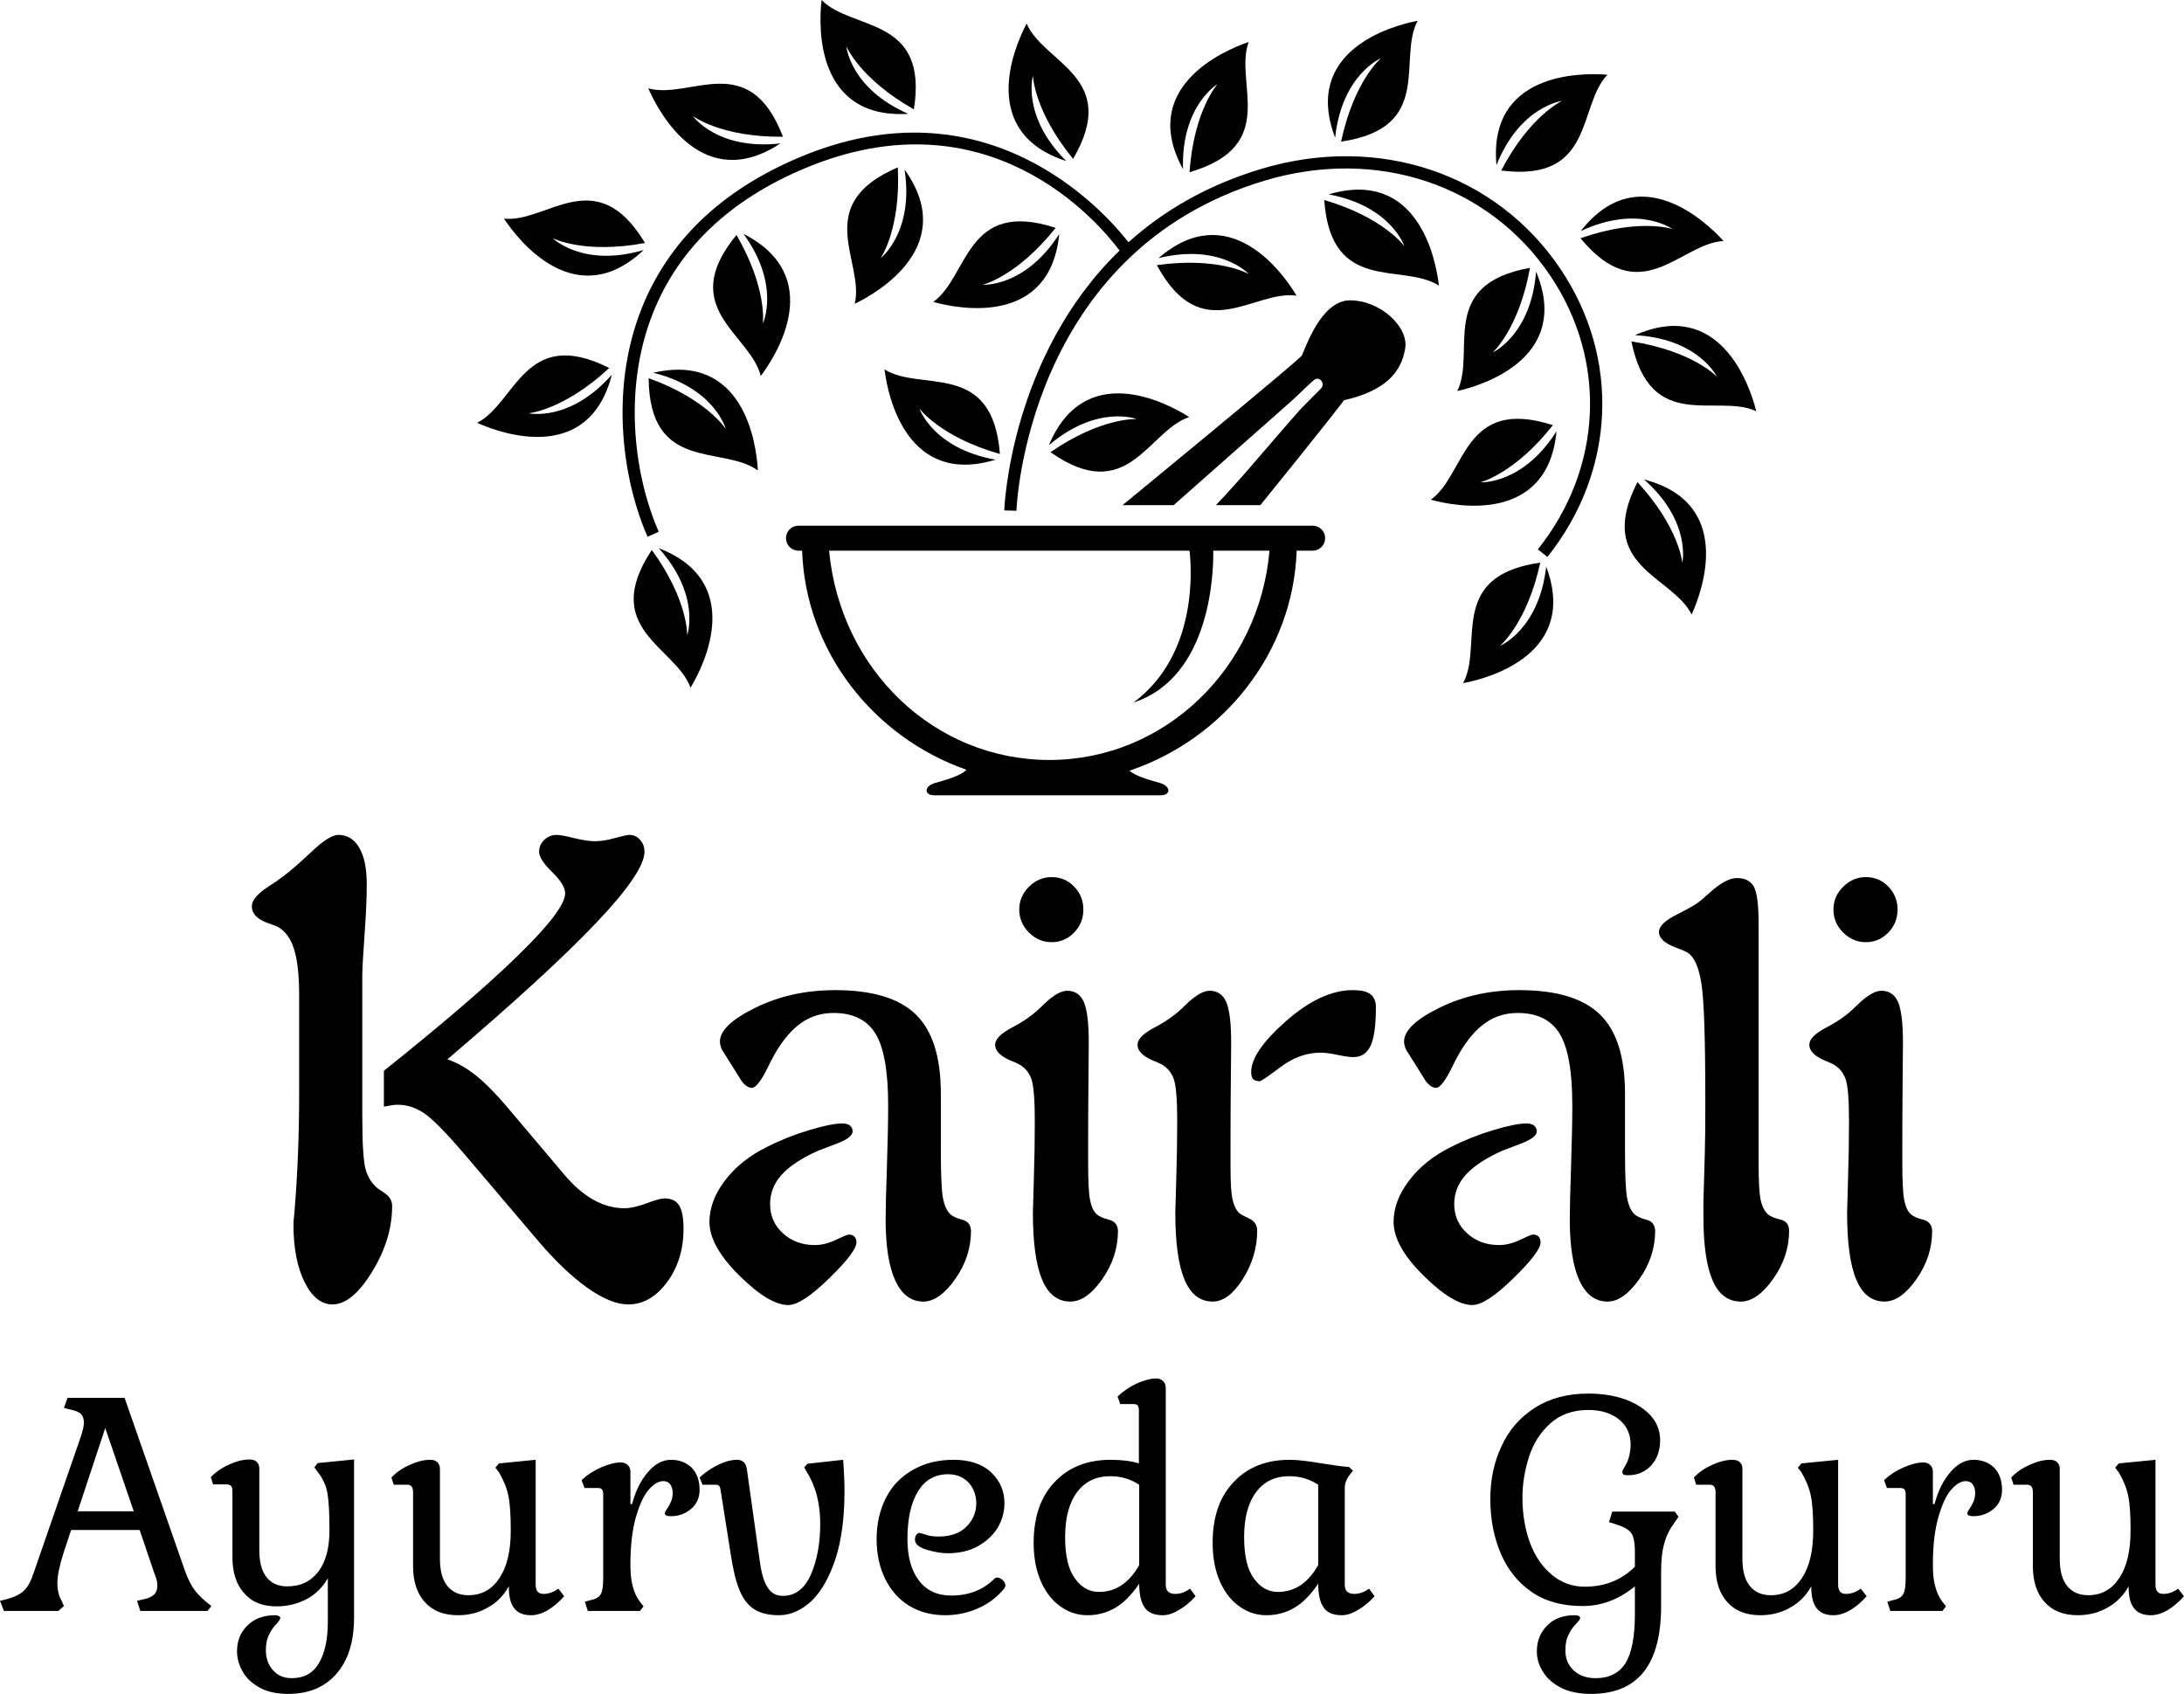
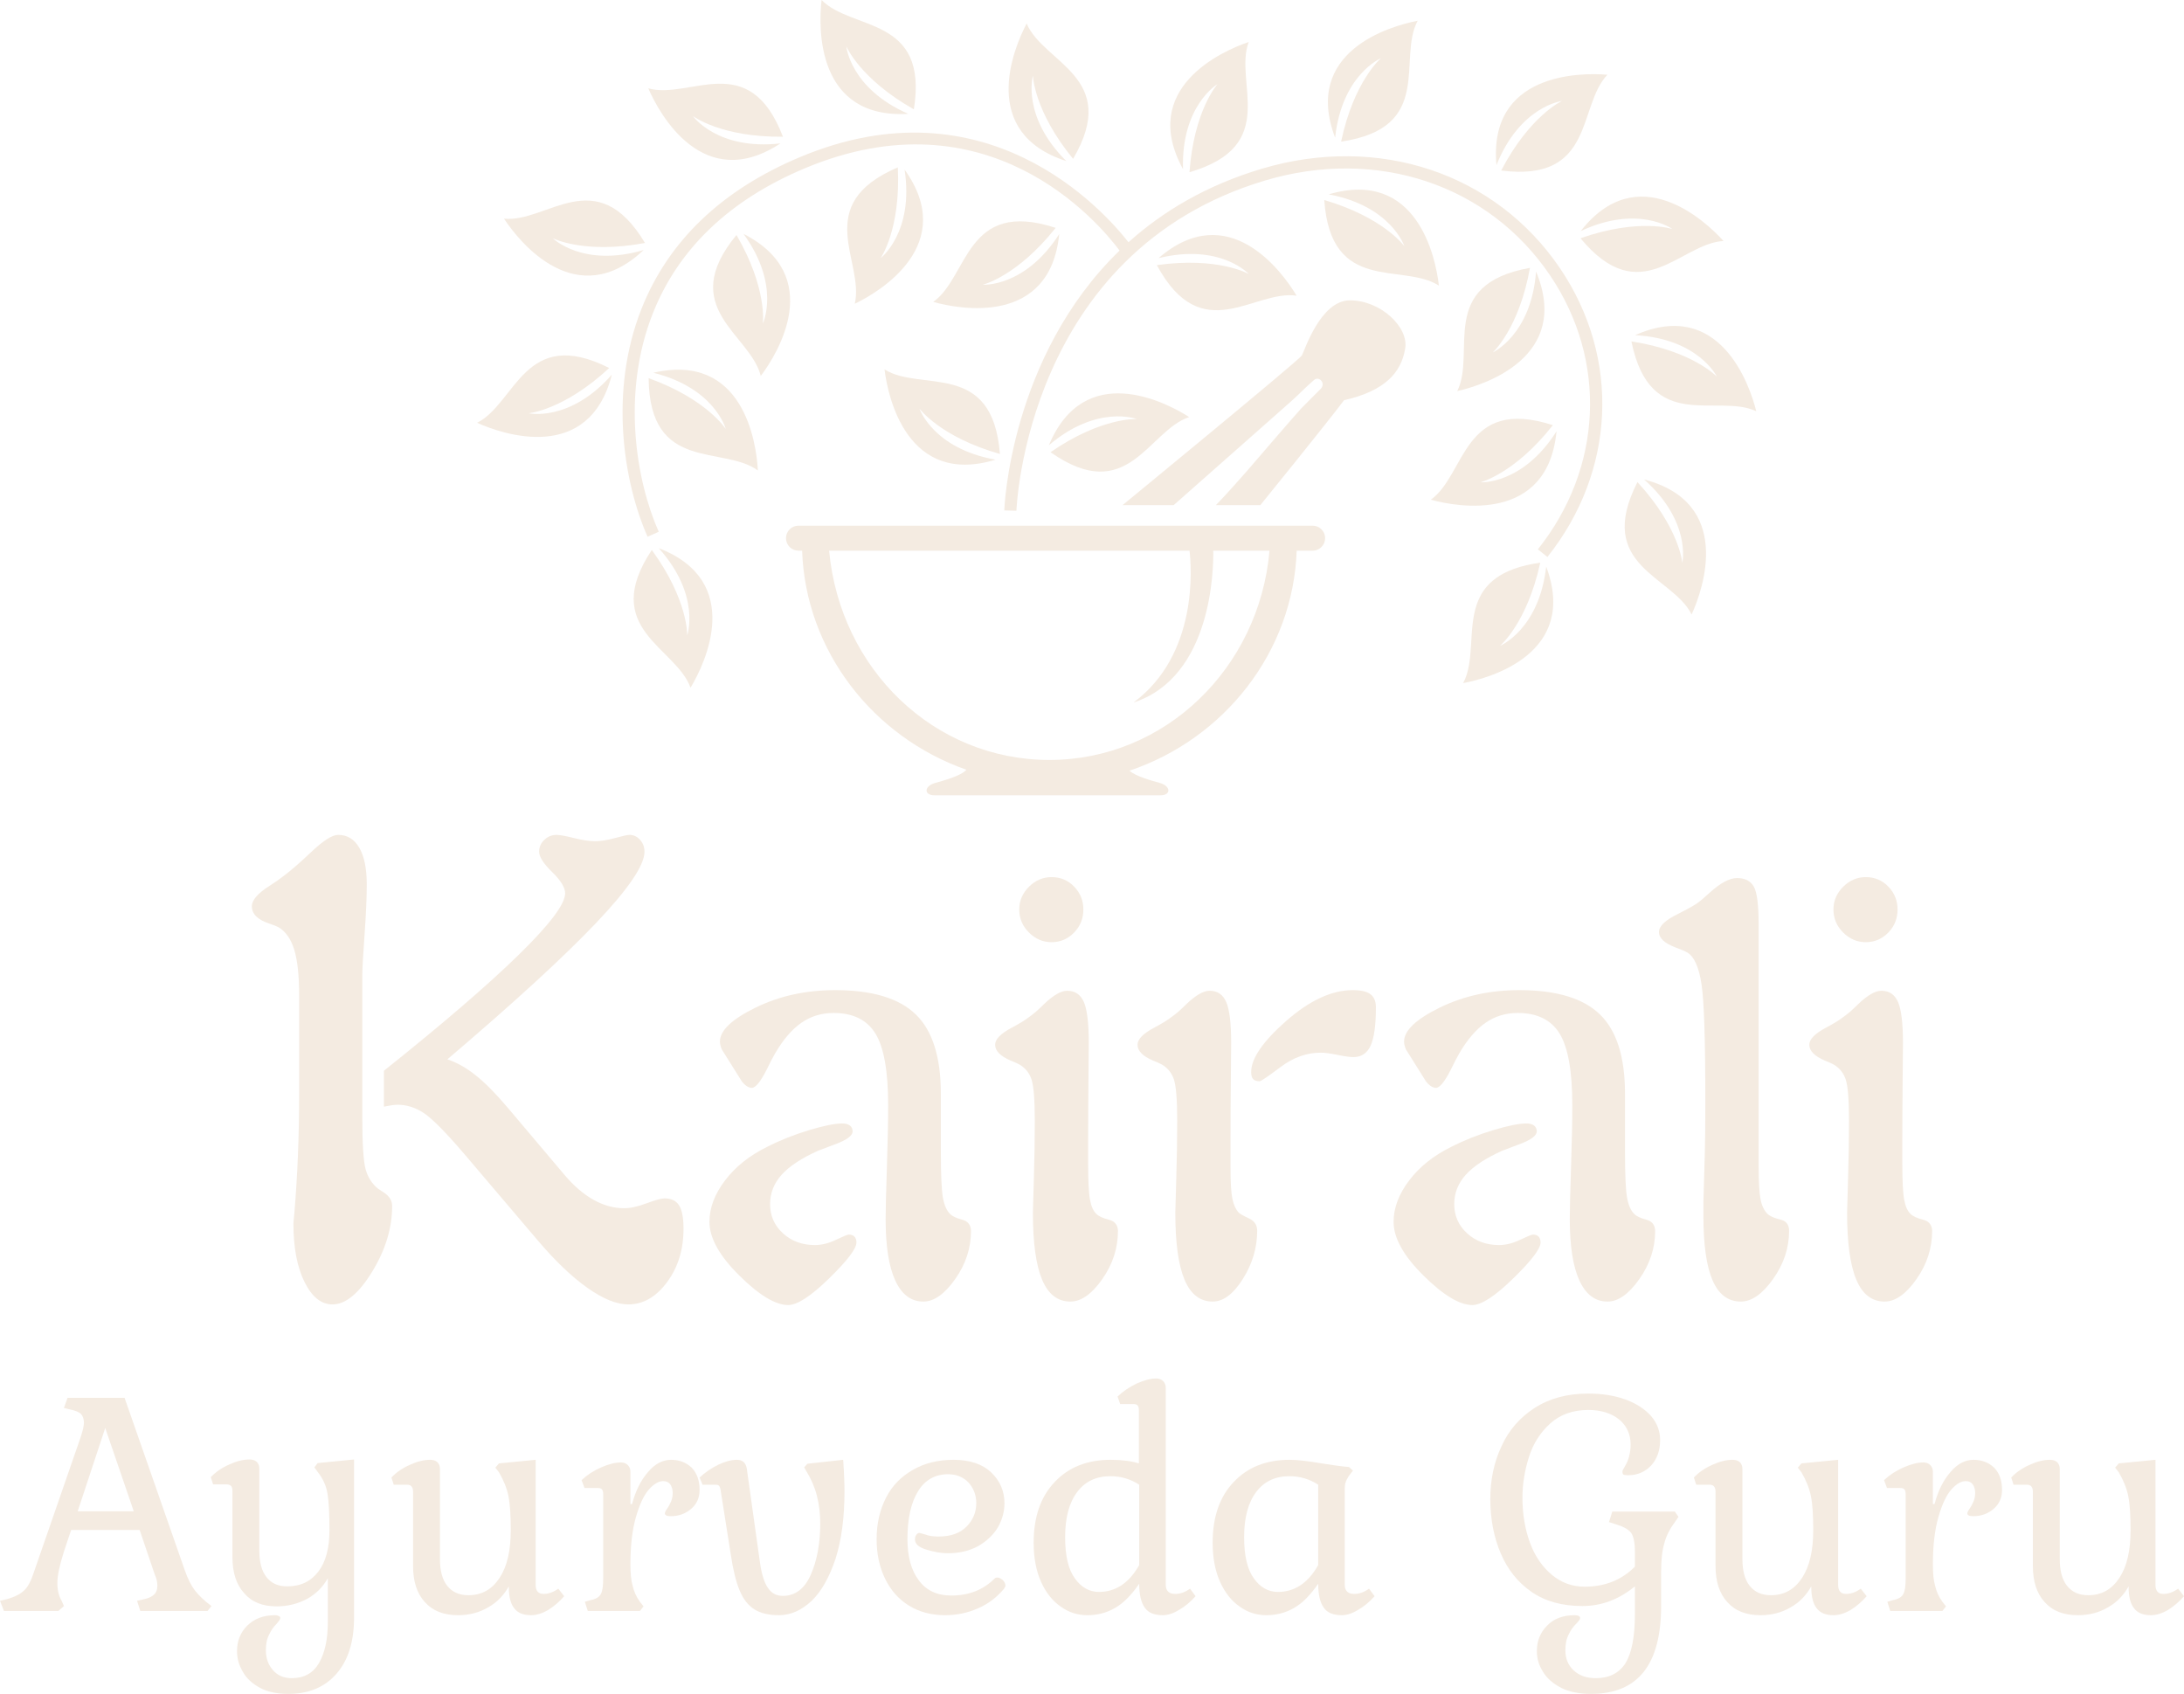
- <svg xmlns="http://www.w3.org/2000/svg" xml:space="preserve" width="63.393mm" height="49.165mm" version="1.1" style="shape-rendering:geometricPrecision; text-rendering:geometricPrecision; image-rendering:optimizeQuality; fill-rule:evenodd; clip-rule:evenodd" viewBox="0 0 6339.28 4916.49">
+ <svg xmlns="http://www.w3.org/2000/svg" xml:space="preserve" width="63.393mm" height="49.165mm" version="1.1" style="shape-rendering:geometricPrecision; text-rendering:geometricPrecision; image-rendering:optimizeQuality; fill-rule:evenodd; clip-rule:evenodd; fill:#F4EBE1;" viewBox="0 0 6339.28 4916.49" fill="#F4EBE1">
  <defs>
    <style type="text/css">
   
-     .fil0 {fill:black;fill-rule:nonzero}
+     .fil0 {fill:#F4EBE1 !important;fill-rule:nonzero}
+     path {fill:#F4EBE1 !important;}
   
  </style>
  </defs>
  <g id="Layer_x0020_1">
    <g id="_52838570336">
      <g>
        <path class="fil0" d="M1994.66 1844.11c0,0 3.39,-102.28 -102.74,-247.87 -152.16,229.21 69.9,281.54 112.42,399.8 42.51,-70.16 157.09,-308.51 -92.23,-405.02 123.11,137.44 82.55,253.09 82.55,253.09z" />
        <path class="fil0" d="M1604.27 691.33c0,0 90.86,47.04 267.91,13.91 -141.48,-235.98 -284.18,-58.09 -409.25,-70.56 45.02,68.6 210.94,274.58 405.33,91 -176.98,52.02 -263.99,-34.35 -263.99,-34.35z" />
        <path class="fil0" d="M2106.61 1245.17c0,0 -54.57,-86.6 -223.89,-147.6 2.39,275.07 215.58,193.87 317.02,267.93 -4.04,-81.9 -42.83,-343.59 -303.42,-283.6 179,44.66 210.29,163.27 210.29,163.27z" />
        <path class="fil0" d="M2556.11 749.28c0,0 58.8,-83.81 49.9,-263.54 -252.94,108.29 -95.86,273.69 -125.02,395.94 73.99,-35.34 300.45,-172.07 144.66,-389.4 27.74,182.47 -69.54,257 -69.54,257z" />
        <path class="fil0" d="M2456.52 134.35c0,0 39.3,94.49 196.03,183.05 43.65,-271.67 -180.13,-227.31 -267.78,-317.4 -9.68,81.49 -15.25,345.92 251.62,330.46 -168.9,-73.99 -179.87,-196.11 -179.87,-196.11z" />
        <path class="fil0" d="M2668.76 1185.91c0,0 60.46,82.62 233.63,131.73 -21.5,-274.28 -228.58,-178.53 -334.94,-245.42 9.73,81.48 66.57,339.85 322.3,261.98 -181.61,-32.24 -220.99,-148.29 -220.99,-148.29z" />
        <path class="fil0" d="M3533.88 244.24c0,0 -68.48,76.09 -81.24,255.58 264.1,-76.98 128.03,-260.09 171.8,-377.92 -77.73,26.18 -318.97,134.52 -190.64,369.06 -5.57,-184.47 100.08,-246.72 100.08,-246.72z" />
        <path class="fil0" d="M4076.19 714.4c0,0 -59.63,-83.16 -232.39,-133.87 19.01,274.47 226.86,180.55 332.75,248.44 -9.09,-81.54 -63.48,-340.45 -320.04,-264.84 181.38,33.79 219.68,150.27 219.68,150.27z" />
        <path class="fil0" d="M4533.85 292.99c0,0 -93.18,42.39 -176.5,201.93 272.7,34.8 221.22,-187.46 308.34,-277.97 -81.78,-7 -346.23,-3.97 -322.06,262.29 68.47,-171.35 190.22,-186.25 190.22,-186.25z" />
        <path class="fil0" d="M4854.37 664.8c0,0 -96.91,-32.73 -266.87,26.67 175.36,211.96 289.63,14.54 415.17,8.01 -54.87,-61 -249.96,-239.6 -414.42,-28.81 167.14,-78.1 266.12,-5.87 266.12,-5.87z" />
        <path class="fil0" d="M4296.75 1399.93c0,0 99.36,-24.46 210.65,-165.93 -261.73,-84.47 -251.98,143.49 -354.3,216.36 78.99,21.99 339.52,67.65 364.87,-198.5 -98.87,155.8 -221.22,148.07 -221.22,148.07z" />
        <path class="fil0" d="M4883.18 1633.67c0,0 -8.44,-102.04 -130.3,-234.43 -125.06,244.95 101.49,271.55 157.2,384.29 34.27,-74.48 120.92,-324.48 -137.84,-391.83 137.96,122.42 110.94,241.97 110.94,241.97z" />
        <path class="fil0" d="M1534.5 1199.48c0,0 101.91,-8.85 233.81,-131.37 -245.58,-123.9 -271.17,102.8 -383.54,159.05 74.71,33.91 324.97,119.39 391.2,-139.76 -121.87,138.68 -241.47,112.08 -241.47,112.08z" />
        <path class="fil0" d="M2011.11 336.71c0,0 81.41,62.07 261.49,60.17 -98.35,-257 -269.8,-106.49 -390.84,-140.46 32.49,75.37 160.18,306.94 383.47,159.82 -183.4,20.61 -254.12,-79.53 -254.12,-79.53z" />
        <path class="fil0" d="M2214.27 939.13c0,0 13.77,-101.46 -76.56,-257.13 -175.08,212.27 40.38,287.18 70.5,409.22 49.53,-65.39 188.07,-290.72 -50.02,-412.37 108.28,149.38 56.08,260.28 56.08,260.28z" />
        <path class="fil0" d="M2998.18 219.48c0,0 2.49,102.28 116.58,241.62 139.02,-237.4 -85.64,-277.08 -134.81,-392.78 -38.49,72.47 -139.39,317 115.03,399.19 -130.77,-130.25 -96.8,-248.03 -96.8,-248.03z" />
        <path class="fil0" d="M2852.71 826.42c0,0 99.48,-24.05 211.43,-165.06 -261.49,-85.58 -252.64,142.37 -355.33,214.95 78.94,22.27 339.28,69.08 365.71,-197 -99.47,155.36 -221.81,147.11 -221.81,147.11z" />
        <path class="fil0" d="M3299.65 1216.25c0,0 -102.27,-6.01 -250.5,96.22 225.15,158.09 283.28,-62.5 402.6,-101.93 -69.07,-44.36 -304.32,-165.11 -407.23,81.68 140.5,-119.51 255.13,-75.97 255.13,-75.97z" />
        <path class="fil0" d="M3624.82 795.33c0,0 -88.73,-51.02 -266.94,-25.78 130.7,242.04 281.25,70.61 405.56,88.68 -41.87,-70.56 -198.43,-283.73 -400.81,-108.93 179.17,-44.13 262.19,46.03 262.19,46.03z" />
        <path class="fil0" d="M4008.36 169c0,0 -78.33,65.93 -115.69,242.04 272.18,-39.92 162.68,-240.07 222.24,-350.78 -80.59,15.27 -334.47,89.38 -239.57,339.32 19.89,-183.4 133.02,-230.58 133.02,-230.58z" />
        <path class="fil0" d="M4983.37 1093.19c0,0 -70.14,-74.6 -248.07,-102.34 54.82,269.6 248.66,149.32 362.4,202.77 -19.6,-79.65 -107.44,-329.16 -351.82,-220.77 184.16,9.87 237.49,120.34 237.49,120.34z" />
        <path class="fil0" d="M4332.84 1022.95c0,0 76.26,-68.35 108.05,-245.54 -270.77,48.48 -155.01,245.07 -211.02,357.56 80.06,-17.7 331.45,-99.84 228.71,-346.75 -14.07,184.01 -125.74,234.73 -125.74,234.73z" />
        <path class="fil0" d="M4286.7 1753.54c-26.01,74.71 -5.71,166.48 -39.85,229.15 80.66,-14.8 334.89,-87.79 241.17,-338.19 -20.79,183.34 -134.1,229.96 -134.1,229.96 0,0 78.63,-65.57 116.83,-241.43 -117.65,16.69 -164.27,63.66 -184.05,120.51z" />
        <path class="fil0" d="M3839.61 1578.52c-0.65,0 -1.71,0.7 -1.6,2.07l1.6 -2.07z" />
        <path class="fil0" d="M3918.38 871.71c-85.82,0 -131.85,146.53 -139.57,159.95 -7.6,13.48 -520.47,434.41 -520.47,434.41l148.41 0c343.86,-303.98 346.59,-305.82 359.41,-318.41 9.92,-9.63 32.78,-31.79 48.17,-44.9 13.48,-11.89 34.51,8.31 19.9,25.05 -9.33,8.67 -49.65,50.49 -56.9,57.21 -16.45,17.63 -131.08,150.68 -160,184.41 -16.73,18.42 -53.03,60.71 -88.06,96.64l129.05 0c0,0 192.3,-236.99 242.84,-304.4 120.5,-27.5 165.51,-81.25 177.15,-148.08 12.83,-62.29 -70.08,-141.88 -159.93,-141.88z" />
        <path class="fil0" d="M4528.9 779.86c-187.13,-277.36 -527.36,-391.18 -866.64,-290.03 -161.19,48.12 -287.56,124.14 -386.73,213.29 -73.89,-94.44 -413.94,-474.08 -953.96,-246.91 -227.04,95.4 -381.63,243.47 -459.48,439.88 -96.2,242.87 -50.67,508.24 17.58,661.72l32.35 -14.38c-65.43,-147.23 -109.08,-401.61 -16.98,-634.21 74.24,-187.33 222.35,-328.76 440.25,-420.4 530.34,-223.03 850.26,152.71 914.4,238.42 -317.86,307.48 -334.59,748.42 -334.72,754.25l35.35 0.94c0.23,-7.47 28.38,-751.8 722.09,-958.62 324.08,-96.57 648.75,11.7 827.04,275.83 166.58,246.83 152.51,558.84 -35.7,794.87l27.74 22.11c197.99,-248.41 212.72,-576.85 37.41,-836.76z" />
        <path class="fil0" d="M1298.55 3074.65c27.67,9.26 55.11,24.77 82.42,46.55 27.39,21.8 57.91,52.68 91.69,92.6l165.87 196.24c27.02,31.96 55.12,56.07 84.28,72.35 29.15,16.33 58.8,24.41 88.9,24.41 17.83,0 39.49,-4.7 64.98,-14.26 25.47,-9.49 42.81,-14.31 52.08,-14.31 19.6,0 33.72,6.77 42.34,20.25 8.61,13.54 12.88,36.29 12.88,68.24 0,60.17 -15.97,111.78 -47.86,154.79 -31.95,43 -69.42,64.5 -112.42,64.5 -33.79,0 -73.23,-15.97 -118.43,-47.88 -45.13,-31.95 -92.57,-77.09 -142.35,-135.48l-214.62 -252.48c-54.7,-63.91 -94.14,-103.82 -118.42,-119.8 -24.24,-15.98 -49.59,-23.93 -76.02,-23.93 -4.28,0 -9.61,0.48 -16.09,1.37 -6.47,0.94 -14.26,2.3 -23.52,4.16l0 -104.12c170.14,-135.78 300.39,-247.74 390.66,-335.88 90.26,-88.14 135.46,-147.89 135.46,-179.19 0,-16.58 -12.59,-37.19 -37.77,-61.77 -25.24,-24.53 -37.78,-44.25 -37.78,-58.98 0,-13.49 5.05,-25.02 15.2,-34.51 10.1,-9.57 21.92,-14.31 35.46,-14.31 9.21,0 26.07,3.08 50.67,9.21 24.53,6.11 44.83,9.19 60.8,9.19 16.57,0 35.93,-3.08 58.03,-9.19 22.16,-6.13 36.23,-9.21 42.41,-9.21 11.63,0 21.78,4.74 30.4,14.31 8.6,9.49 12.88,21.02 12.88,34.51 0,39.31 -46.8,108.32 -140.5,206.87 -93.67,98.59 -237.55,230.5 -431.63,395.75zm-246.95 -242.34l0 410.06c0,78.04 3.27,128.53 9.68,151.58 6.48,23.05 18.3,41.63 35.52,55.76 4.28,3.1 9.8,6.72 16.57,11.06 16.56,10.44 24.88,23.64 24.88,39.62 0,63.91 -19.36,127.45 -58.01,190.7 -38.72,63.25 -77.15,94.92 -115.22,94.92 -32.54,0 -59.57,-21.68 -81.07,-64.92 -21.5,-43.35 -32.24,-99.67 -32.24,-169.1 0,-3.08 0.89,-13.54 2.73,-31.35 9.26,-110.6 13.84,-225.4 13.84,-344.62l0 -286.57c0,-57.73 -4.75,-102.09 -14.26,-133.11 -9.57,-31.06 -24.77,-52.68 -45.61,-65.03 -5.52,-3.03 -14.73,-6.71 -27.67,-10.98 -33.13,-11.11 -49.72,-27.68 -49.72,-49.79 0,-17.81 16.87,-37.47 50.66,-58.97 17.17,-11.05 30.42,-20.26 39.63,-27.68 20.23,-14.73 47.74,-38.49 82.49,-71.39 34.67,-32.85 60.62,-49.29 77.79,-49.29 26.43,0 46.85,12.47 61.29,37.36 14.43,24.81 21.67,60.29 21.67,106.37 0,38.72 -2.19,87.73 -6.47,146.99 -4.27,59.28 -6.48,98.71 -6.48,118.38z" />
        <path class="fil0" d="M2730.9 3174.17l0 165.89c0,69.38 2.02,114.87 6.01,136.37 3.97,21.5 10.86,37.19 20.72,46.99 6.72,6.77 18.42,12.29 34.98,16.57 16.64,4.32 25.19,15.08 25.83,32.25 0,50.36 -15.37,97.23 -46.08,140.52 -30.7,43.3 -61.41,64.99 -92.11,64.99 -35.63,0 -62.83,-20.32 -81.53,-60.83 -18.77,-40.56 -28.1,-100.14 -28.1,-178.77 0,-26.43 1.19,-76.33 3.69,-149.74 2.37,-73.41 3.67,-133.46 3.67,-180.15 0,-98.88 -12.29,-168.31 -36.87,-208.23 -24.53,-39.92 -65.1,-59.94 -121.63,-59.94 -34.98,0 -66.16,9.57 -93.48,28.58 -27.37,19.07 -52.68,48.52 -76.01,88.5 -6.78,11.7 -15.1,27.62 -24.9,47.94 -17.81,34.97 -32.23,52.49 -43.28,52.49 -6.18,-0.59 -12.19,-3.2 -17.99,-7.84 -5.83,-4.63 -11.23,-11.22 -16.1,-19.84l-52.5 -83.81c-1.91,-4.32 -3.27,-8.3 -4.16,-11.99 -0.94,-3.68 -1.42,-7.37 -1.42,-11.04 0,-31.95 34.57,-64.8 103.69,-98.66 69.07,-33.74 145.97,-50.61 230.78,-50.61 107.49,0 185.46,23.47 233.98,70.44 48.53,47.04 72.81,123.67 72.81,229.92zm-671.68 372.23c0,-40.51 15.09,-80.59 45.2,-120.21 30.05,-39.62 70.61,-72.04 121.63,-97.23 38.65,-19.66 79.53,-35.88 122.52,-48.82 43,-12.9 74.95,-19.37 95.79,-19.37 9.87,0 17.34,2.02 22.58,6 5.22,4.04 7.82,9.68 7.82,17.05 0,12.88 -18.11,25.83 -54.34,38.73 -19.64,7.3 -35.03,13.18 -46.07,17.51 -47.88,21.51 -83.03,44.66 -105.49,69.55 -22.44,24.9 -33.6,53.28 -33.6,85.24 0,33.79 12.41,62.06 37.29,84.75 24.88,22.75 55.77,34.1 92.59,34.1 19.66,0 40.08,-5.06 61.29,-15.21 21.2,-10.15 33.6,-15.2 37.29,-15.2 7.36,0 12.9,2.02 16.57,5.99 3.68,4.04 5.59,9.68 5.59,17.04 0,17.83 -26.43,52.58 -79.29,104.13 -52.8,51.61 -92.41,77.38 -118.84,77.38 -36.88,0 -84.15,-28.5 -141.88,-85.69 -57.72,-57.08 -86.65,-109 -86.65,-155.74z" />
        <path class="fil0" d="M3052.47 2545.76c25.77,0 47.64,9.21 65.38,27.61 17.83,18.48 26.74,40.57 26.74,66.42 0,26.36 -9.09,48.81 -27.21,67.22 -18.11,18.42 -39.78,27.62 -64.91,27.62 -25.23,0 -47.15,-9.32 -65.91,-28.09 -18.72,-18.7 -28.09,-40.98 -28.09,-66.75 0,-25.26 9.37,-47.18 28.09,-65.93 18.76,-18.73 40.68,-28.1 65.91,-28.1zm45.13 329.87c22.7,0 38.86,10.93 48.42,32.73 9.44,21.8 14.24,61.23 14.24,118.37 0,11.64 -0.35,49 -0.94,111.96 -0.59,63.02 -0.89,120.28 -0.89,171.84l0 67.29c0,50.96 1.83,86 5.52,105.01 3.68,19.06 9.8,32.61 18.41,40.56 6.77,6.76 18.76,12.35 35.98,16.63 17.1,4.28 26.03,15.03 26.67,32.19 0,50.43 -15.21,97.23 -45.61,140.53 -30.4,43.31 -61.23,64.97 -92.59,64.97 -36.87,0 -64.19,-21.14 -82.02,-63.54 -17.81,-42.41 -26.71,-107.21 -26.71,-194.45 0,-6.13 0.94,-38.68 2.79,-97.65 1.84,-58.98 2.73,-115.23 2.73,-168.62 0,-61.42 -3.22,-101.69 -9.63,-120.75 -6.46,-19.01 -18.28,-33.45 -35.5,-43.3 -5.52,-3.1 -13.79,-6.77 -24.88,-11.05 -30.05,-12.89 -45.14,-28.21 -45.14,-46.09 0,-15.98 16.26,-32.55 48.81,-49.77 22.15,-11.65 39.02,-22.11 50.72,-31.3 11.65,-7.96 25.77,-20.25 42.4,-36.84 26.97,-25.82 49.41,-38.72 67.22,-38.72z" />
        <path class="fil0" d="M3926.46 2873.79c23.92,0 41.14,3.98 51.55,11.99 10.45,7.96 15.67,20.56 15.67,37.71 0,51.69 -5.05,88.68 -15.15,111.07 -10.15,22.46 -26.9,33.62 -50.23,33.62 -9.87,0 -25.19,-2.07 -46.03,-6.41 -20.91,-4.28 -37.19,-6.47 -48.87,-6.47 -40.57,0 -79.24,13.84 -116.11,41.51 -36.88,27.62 -57.06,41.4 -60.82,41.4 -8.6,0 -14.9,-1.96 -18.89,-6 -3.97,-3.97 -5.92,-10.87 -5.92,-20.67 0,-39.31 33.9,-88.8 101.73,-148.36 67.87,-59.57 132.25,-89.39 193.07,-89.39zm-415.54 1.84c22.74,0 38.84,10.93 48.33,32.73 9.56,21.8 14.31,61.23 14.31,118.37 0,8.61 -0.28,43.29 -0.87,104.12 -0.66,60.81 -0.96,117.95 -0.96,171.41l0 87.48c0,43.07 1.83,73.12 5.52,90.34 3.69,17.23 9.8,30.41 18.42,39.62 3.68,3.69 13.48,9.28 29.51,16.57 15.97,7.42 23.93,19.37 23.93,35.94 0,49.18 -13.78,95.68 -41.46,139.64 -27.61,43.94 -56.76,65.86 -87.54,65.86 -36.81,0 -64.14,-21.14 -81.95,-63.55 -17.81,-42.41 -26.71,-107.2 -26.71,-194.46 0,-6.11 0.89,-38.66 2.77,-97.63 1.79,-59 2.75,-115.23 2.75,-168.64 0,-61.41 -3.27,-101.67 -9.68,-120.75 -6.48,-19 -18.3,-33.43 -35.45,-43.3 -5.59,-3.08 -13.84,-6.77 -24.9,-11.04 -30.17,-12.88 -45.14,-28.2 -45.14,-46.08 0,-15.98 16.28,-32.55 48.82,-49.72 22.11,-11.7 39.03,-22.16 50.66,-31.37 11.7,-7.94 25.77,-20.25 42.4,-36.82 27.02,-25.82 49.41,-38.72 67.24,-38.72z" />
        <path class="fil0" d="M4716.72 3174.17l0 165.89c0,69.38 2.02,114.87 6.01,136.37 3.97,21.5 10.86,37.19 20.72,46.99 6.7,6.77 18.47,12.29 34.98,16.57 16.62,4.32 25.17,15.08 25.83,32.25 0,50.36 -15.37,97.23 -46.08,140.52 -30.7,43.3 -61.41,64.99 -92.12,64.99 -35.64,0 -62.82,-20.32 -81.54,-60.83 -18.76,-40.56 -28.08,-100.14 -28.08,-178.77 0,-26.43 1.18,-76.33 3.62,-149.74 2.49,-73.41 3.73,-133.46 3.73,-180.15 0,-98.88 -12.28,-168.31 -36.86,-208.23 -24.53,-39.92 -65.1,-59.94 -121.63,-59.94 -34.98,0 -66.16,9.57 -93.48,28.58 -27.32,19.07 -52.74,48.52 -76.03,88.5 -6.76,11.7 -15.08,27.62 -24.88,47.94 -17.81,34.97 -32.24,52.49 -43.3,52.49 -6.16,-0.59 -12.17,-3.2 -17.98,-7.84 -5.82,-4.63 -11.22,-11.22 -16.09,-19.84l-52.57 -83.81c-1.77,-4.32 -3.2,-8.3 -4.09,-11.99 -0.95,-3.68 -1.43,-7.37 -1.43,-11.04 0,-31.95 34.57,-64.8 103.7,-98.66 69.07,-33.74 146.03,-50.61 230.78,-50.61 107.49,0 185.46,23.47 233.98,70.44 48.58,47.04 72.81,123.67 72.81,229.92zm-671.68 372.23c0,-40.51 15.09,-80.59 45.2,-120.21 30.05,-39.62 70.61,-72.04 121.63,-97.23 38.65,-19.66 79.51,-35.88 122.51,-48.82 43.01,-12.9 74.89,-19.37 95.8,-19.37 9.85,0 17.39,2.02 22.56,6 5.23,4.04 7.84,9.68 7.84,17.05 0,12.88 -18.11,25.83 -54.34,38.73 -19.66,7.3 -35.03,13.18 -46.07,17.51 -47.88,21.51 -83.03,44.66 -105.49,69.55 -22.44,24.9 -33.62,53.28 -33.62,85.24 0,33.79 12.43,62.06 37.31,84.75 24.88,22.75 55.77,34.1 92.59,34.1 19.64,0 40.08,-5.06 61.27,-15.21 21.22,-10.15 33.62,-15.2 37.31,-15.2 7.36,0 12.88,2.02 16.63,5.99 3.62,4.04 5.46,9.68 5.46,17.04 0,17.83 -26.37,52.58 -79.23,104.13 -52.79,51.61 -92.4,77.38 -118.83,77.38 -36.88,0 -84.16,-28.5 -141.88,-85.69 -57.78,-57.08 -86.65,-109 -86.65,-155.74z" />
        <path class="fil0" d="M5104.63 2699.61l0 681.9c0,47.88 1.84,81.08 5.52,99.5 3.69,18.47 10.46,32.59 20.26,42.39 7.37,6.79 19.66,12.12 36.88,16.17 17.22,3.97 25.77,14.84 25.77,32.66 0,49.77 -15.5,96.45 -46.49,140.06 -31.01,43.65 -62.19,65.44 -93.55,65.44 -36.87,0 -64.19,-20.42 -82,-61.28 -17.76,-40.86 -26.67,-102.75 -26.67,-185.67l0 -42.41c3.62,-135.13 5.52,-152.76 5.52,-287.23 0,-188.65 -3.68,-295.61 -11.04,-344.44 -7.42,-48.82 -20.91,-79.41 -40.57,-91.7 -7.36,-4.28 -18.7,-9.21 -34.09,-14.73 -32.61,-12.29 -48.82,-27.33 -48.82,-45.14 0,-17.16 18.42,-34.68 55.3,-52.5 22.09,-11.11 39.9,-20.91 53.38,-29.53 9.87,-6.7 23.05,-17.81 39.61,-33.13 30.78,-27.68 56.84,-41.47 78.34,-41.47 22.74,0 38.83,8.15 48.39,24.41 9.52,16.28 14.26,53.29 14.26,111.02l0 15.68z" />
        <path class="fil0" d="M5415.73 2545.76c25.78,0 47.64,9.21 65.39,27.61 17.82,18.48 26.73,40.57 26.73,66.42 0,26.36 -9.02,48.81 -27.14,67.22 -18.11,18.42 -39.73,27.62 -64.98,27.62 -25.17,0 -47.08,-9.32 -65.85,-28.09 -18.77,-18.7 -28.1,-40.98 -28.1,-66.75 0,-25.26 9.33,-47.18 28.1,-65.93 18.77,-18.73 40.68,-28.1 65.85,-28.1zm45.14 329.87c22.76,0 38.85,10.93 48.41,32.73 9.5,21.8 14.24,61.23 14.24,118.37 0,11.64 -0.28,49 -0.94,111.96 -0.59,63.02 -0.89,120.28 -0.89,171.84l0 67.29c0,50.96 1.83,86 5.52,105.01 3.69,19.06 9.8,32.61 18.42,40.56 6.76,6.76 18.75,12.35 35.97,16.63 17.17,4.28 26.08,15.03 26.67,32.19 0,50.43 -15.14,97.23 -45.61,140.53 -30.35,43.31 -61.22,64.97 -92.52,64.97 -36.88,0 -64.21,-21.14 -82.02,-63.54 -17.87,-42.41 -26.73,-107.21 -26.73,-194.45 0,-6.13 0.89,-38.68 2.74,-97.65 1.91,-58.98 2.8,-115.23 2.8,-168.62 0,-61.42 -3.22,-101.69 -9.7,-120.75 -6.46,-19.01 -18.28,-33.45 -35.45,-43.3 -5.57,-3.1 -13.84,-6.77 -24.88,-11.05 -30.1,-12.89 -45.19,-28.21 -45.19,-46.09 0,-15.98 16.33,-32.55 48.88,-49.77 22.15,-11.65 39.02,-22.11 50.65,-31.3 11.65,-7.96 25.77,-20.25 42.41,-36.84 27.01,-25.82 49.4,-38.72 67.22,-38.72z" />
        <path class="fil0" d="M3045.99 2205.75c-334.89,0 -607.18,-263.17 -639.44,-607.42l1046.19 0c5.46,46.27 26.01,300.83 -162.62,440.71 228.41,-74.42 232.4,-389.34 231.51,-440.71l163.26 0c-30.05,341.64 -304.13,607.42 -638.9,607.42zm764.03 -680l-50.02 0 -53.8 0 -1320.44 0 -53.85 0 -14.26 0c-20.02,0 -36.23,16.21 -36.23,36.28 0,20.02 16.21,36.3 36.23,36.3l10.57 0c10.03,290.73 205.84,540.73 476.72,635.75 -14.38,17.88 -68.96,32.31 -90.29,38.31 -33.13,9.21 -33.01,35.87 -2.72,35.87l656.94 0c30.29,0 30.35,-26.66 -2.61,-35.87 -20.25,-5.69 -70.36,-18.94 -87.84,-35.51 275.33,-92.72 475.17,-344.79 485.32,-638.55l46.28 0c20.06,0 36.28,-16.28 36.28,-36.3 0,-20.07 -16.22,-36.28 -36.28,-36.28z" />
      </g>
      <path class="fil0" d="M-0 4646.22l19.98 -4.76c23.79,-6.66 39.97,-15.23 50.43,-25.69 10.47,-9.52 19.98,-27.6 28.55,-54.25l135.12 -390.18c6.67,-19.98 9.52,-34.26 9.52,-41.87 0,-10.47 -2.85,-19.04 -8.56,-25.7 -6.67,-5.71 -16.18,-9.51 -29.51,-12.37l-19.98 -4.76 10.47 -29.5 165.57 0 174.13 498.67c9.52,27.6 19.98,47.58 30.45,60.91 10.47,13.32 25.7,28.55 47.59,44.73l-11.42 14.27 -195.07 0 -9.52 -29.5 20.94 -4.76c13.32,-2.85 22.83,-7.61 29.49,-14.27 5.71,-5.71 8.56,-14.28 8.56,-24.75 0,-6.66 -0.95,-14.27 -3.8,-22.84 -2.86,-8.56 -5.71,-14.27 -6.67,-18.08l-40.91 -120.86 -198.87 0 -20.94 62.81c-12.37,39.02 -19.03,69.47 -19.03,90.41 0,20.93 3.8,38.06 12.37,52.34l6.66 15.23 -16.18 14.27 -157.95 0 -11.42 -29.5zm225.52 -259.8l162.71 0 -82.78 -241.73 -79.93 241.73z" />
      <path id="_1" class="fil0" d="M836.42 4916.49c-31.41,0 -58.99,-5.71 -80.88,-17.13 -22.84,-12.37 -39.97,-27.6 -50.43,-46.63 -11.42,-19.03 -17.13,-39.02 -17.13,-59.96 0,-29.5 9.52,-54.24 29.49,-74.23 19.99,-19.98 46.63,-30.45 80.89,-30.45 4.76,0 8.56,0.95 11.41,2.86 2.86,0.95 3.81,2.85 3.81,5.71 0,2.85 -3.81,8.56 -11.41,17.13 -8.57,8.56 -15.23,18.08 -20.94,30.45 -6.66,12.37 -9.51,27.6 -9.51,45.68 0,22.84 6.66,41.87 20.93,58.05 13.32,15.23 31.4,22.84 54.24,22.84 35.21,0 61.84,-14.27 78.97,-43.78 17.13,-29.5 25.7,-69.47 25.7,-118.95l0 -127.53c-14.28,25.7 -34.26,45.68 -59.95,59.96 -26.64,14.27 -56.14,21.89 -88.49,21.89 -40.92,0 -72.33,-12.37 -94.2,-38.07 -22.84,-24.74 -34.26,-59.95 -34.26,-104.68l0 -190.33c0,-7.62 -0.96,-13.33 -3.81,-16.18 -2.86,-2.86 -6.66,-4.76 -13.32,-4.76l-39.01 0 -6.66 -20.94c14.26,-15.22 32.34,-27.6 54.23,-37.11 20.94,-9.52 39.97,-14.28 58.04,-14.28 8.57,0 15.23,1.91 20.94,6.66 4.76,4.76 7.61,11.42 7.61,19.04l0 237.91c0,34.26 6.66,59.96 20.94,78.04 14.27,18.08 34.25,26.65 59.94,26.65 39.02,0 68.51,-14.28 90.4,-42.83 21.89,-28.55 32.36,-68.52 32.36,-120.86 0,-47.58 -1.91,-82.79 -5.71,-105.63 -3.81,-22.84 -13.33,-43.78 -28.55,-62.81l-9.52 -13.33 9.52 -12.37 105.62 -10.47 0 458.7c0,70.43 -17.13,124.67 -51.38,163.69 -34.26,39.02 -80.88,58.05 -139.88,58.05z" />
      <path id="_2" class="fil0" d="M1329.32 4688.09c-40.92,0 -73.26,-12.37 -96.1,-38.06 -22.84,-24.75 -34.26,-59.96 -34.26,-104.69l0 -215.07c0,-14.28 -5.71,-20.94 -17.13,-20.94l-39.01 0 -6.66 -20.94c14.27,-15.22 32.35,-27.59 54.23,-37.11 20.94,-9.52 39.97,-14.28 58.05,-14.28 8.57,0 15.22,1.91 20.93,6.67 4.76,4.75 7.61,11.42 7.61,19.03l0 261.71c0,34.26 6.66,59.95 20.94,78.03 14.27,18.08 34.26,27.6 61.85,27.6 39.01,0 68.52,-17.13 90.39,-50.44 21.89,-33.31 32.36,-78.99 32.36,-137.99 0,-41.87 -1.9,-75.18 -6.66,-98.97 -4.76,-23.79 -14.28,-46.63 -27.6,-69.47l-10.46 -13.33 10.46 -12.37 106.58 -10.47 0 362.59c0,18.08 7.61,26.64 22.84,26.64 14.27,0 28.55,-4.75 42.82,-15.22l17.12 21.89c-14.26,16.17 -29.49,29.5 -46.62,39.97 -18.08,10.46 -34.26,15.22 -49.49,15.22 -22.83,0 -39,-6.66 -49.47,-20.93 -10.47,-13.33 -15.23,-34.26 -15.23,-62.81 -14.27,25.69 -34.25,46.63 -59.94,60.9 -25.7,15.23 -55.2,22.84 -87.55,22.84z" />
      <path id="_3" class="fil0" d="M1697.58 4649.07l16.17 -4.75c15.22,-2.86 25.69,-8.57 30.45,-18.09 4.76,-8.56 6.66,-24.74 6.66,-46.63l0 -241.72c0,-6.66 -0.95,-12.37 -3.81,-15.23 -2.85,-2.85 -6.66,-3.8 -13.32,-3.8l-37.11 0 -8.56 -22.84c16.18,-15.23 35.2,-27.6 57.09,-37.12 21.89,-9.51 40.92,-14.27 57.1,-14.27 8.56,0 15.22,2.85 19.97,7.61 4.76,4.76 7.62,11.42 7.62,19.03l0 94.22 4.76 0c10.46,-39.02 25.69,-69.47 46.63,-93.26 19.98,-23.8 42.81,-35.22 66.6,-35.22 23.79,0 43.78,7.62 59.95,22.84 15.22,16.18 22.84,37.12 22.84,64.72 0,21.89 -7.62,39.97 -23.79,54.24 -16.18,14.28 -36.16,21.89 -59.95,21.89 -11.42,0 -17.13,-2.85 -17.13,-8.56 0,-1.91 1.9,-6.67 6.66,-13.33 4.76,-6.66 8.57,-14.27 11.42,-20.93 2.86,-6.67 4.76,-15.23 4.76,-24.75 0,-10.47 -2.85,-19.03 -7.61,-25.69 -4.76,-5.71 -11.42,-8.57 -19.99,-8.57 -13.32,0 -27.6,8.57 -41.86,24.75 -14.27,16.17 -26.65,42.82 -37.11,78.98 -10.47,36.17 -16.18,81.85 -16.18,137.99 0,25.7 1.9,46.64 6.66,62.81 3.81,16.18 10.47,31.41 20.94,45.68l10.46 13.33 -10.46 13.32 -151.3 0 -8.56 -26.65z" />
      <path id="_4" class="fil0" d="M2260.9 4688.09c-29.5,0 -53.29,-5.71 -71.37,-17.13 -18.07,-11.42 -32.35,-29.5 -42.82,-55.19 -10.47,-24.75 -19.03,-59.96 -25.69,-104.69l-28.55 -180.81c-0.95,-8.57 -2.86,-14.28 -4.75,-17.13 -1.9,-2.86 -5.71,-3.81 -11.42,-3.81l-37.12 0 -8.56 -20.94c15.23,-14.27 33.31,-26.64 54.24,-37.11 19.98,-9.52 38.06,-14.28 54.24,-14.28 16.18,0 25.69,8.57 28.55,25.7l38.06 271.22c4.75,34.26 12.37,59.01 22.84,74.23 10.46,16.18 24.74,23.79 43.77,23.79 35.2,0 62.8,-19.98 80.88,-60.9 18.07,-40.92 27.59,-90.41 27.59,-148.46 0,-27.6 -2.85,-54.25 -9.52,-80.89 -6.66,-25.7 -17.12,-49.49 -29.49,-69.47l-7.61 -13.33 9.52 -10.47 103.72 -11.42c2.85,40.93 3.8,71.38 3.8,91.36 0,76.14 -8.56,140.85 -25.69,195.09 -18.08,54.25 -40.92,95.17 -69.46,122.77 -29.5,27.6 -60.91,41.87 -95.16,41.87z" />
      <path id="_5" class="fil0" d="M2743.33 4688.09c-39.96,0 -75.17,-9.52 -104.66,-27.6 -29.5,-18.08 -53.29,-44.72 -69.47,-78.03 -16.18,-33.31 -24.73,-71.38 -24.73,-115.15 0,-45.68 9.5,-85.65 27.58,-120.86 18.09,-35.22 44.73,-61.86 78.98,-80.9 33.31,-19.03 72.33,-28.55 117.05,-28.55 46.63,0 83.73,12.38 109.43,37.12 25.69,24.74 38.05,54.24 38.05,89.46 0,23.79 -6.65,47.58 -19.02,69.47 -13.32,21.88 -32.36,39.97 -57.1,54.24 -25.68,14.28 -55.19,20.94 -88.49,20.94 -19.04,0 -39.96,-3.81 -61.85,-10.47 -21.89,-6.66 -33.31,-16.18 -33.31,-29.5 0,-4.76 0.95,-9.52 3.81,-13.33 2.85,-3.8 5.71,-5.71 8.56,-5.71 1.91,0 7.62,1.91 18.08,4.76 9.52,3.81 21.89,5.71 38.07,5.71 35.2,0 61.85,-9.51 80.88,-28.55 19.02,-19.03 28.54,-41.87 28.54,-68.52 0,-22.84 -7.61,-42.82 -21.88,-59 -15.22,-16.18 -35.21,-24.74 -59.95,-24.74 -37.11,0 -66.61,16.18 -86.59,48.53 -20.94,33.31 -31.4,79.94 -31.4,139.9 0,51.39 11.41,91.36 33.3,119.91 21.89,29.5 53.29,43.77 94.2,43.77 50.44,0 92.31,-16.18 125.61,-49.48 1.91,-1.91 4.76,-2.86 7.62,-2.86 4.76,0 10.47,2.86 16.18,7.61 4.74,4.76 7.6,10.47 7.6,16.18 0,1.91 -0.95,3.81 -1.9,4.76 -0.96,1.9 -1.9,2.86 -1.9,3.81 -21.89,25.69 -46.63,44.73 -76.13,57.1 -29.49,13.32 -61.85,19.98 -95.16,19.98z" />
      <path id="_6" class="fil0" d="M3156.32 4688.09c-27.6,0 -53.29,-7.61 -77.08,-24.74 -23.79,-16.18 -42.82,-39.97 -57.1,-71.38 -14.27,-31.4 -21.87,-69.47 -21.87,-114.2 0,-74.22 19.97,-133.23 60.89,-176.05 39.96,-42.83 94.21,-64.72 162.72,-64.72 33.3,0 60.89,3.81 81.83,10.47l0 -153.21c0,-6.67 -0.95,-12.38 -3.81,-15.23 -2.85,-2.86 -6.66,-3.81 -12.37,-3.81l-38.06 0 -7.61 -21.89c16.18,-15.22 34.26,-27.59 56.14,-38.06 21.89,-9.52 39.97,-14.28 56.15,-14.28 8.56,0 15.22,2.86 19.97,7.62 4.76,4.75 7.62,11.42 7.62,19.98l0 571c0,18.08 9.51,26.64 27.59,26.64 14.28,0 28.55,-4.75 42.83,-15.22l16.17 21.89c-15.22,17.13 -31.4,30.45 -48.53,39.97 -17.13,10.46 -32.35,15.22 -46.63,15.22 -23.78,0 -41.86,-6.66 -52.33,-21.89 -10.47,-14.27 -16.18,-37.11 -16.18,-69.47 -22.84,33.31 -46.62,57.1 -70.41,70.43 -24.75,14.27 -51.38,20.93 -79.93,20.93zm33.31 -67.57c48.52,0 87.54,-25.69 117.03,-78.03l0 -233.16c-24.73,-16.18 -52.33,-24.74 -83.74,-24.74 -40.91,0 -73.26,15.22 -96.1,45.68 -23.79,31.4 -35.2,75.18 -35.2,131.33 0,54.24 9.5,94.21 28.54,119.91 18.08,25.69 41.87,39.01 69.47,39.01z" />
      <path id="_7" class="fil0" d="M3675.87 4688.09c-27.59,0 -53.28,-7.61 -77.08,-24.74 -23.79,-16.18 -42.81,-39.97 -57.09,-71.38 -14.27,-31.4 -21.88,-69.47 -21.88,-114.2 0,-74.22 19.98,-133.23 60.89,-176.05 39.97,-42.83 94.21,-64.72 162.72,-64.72 22.84,0 54.24,3.81 93.25,10.47 29.5,4.76 55.2,8.57 78.99,10.47l11.41 10.47 -12.36 16.18c-4.76,7.61 -7.62,13.32 -8.57,17.13 -1.9,4.76 -2.85,10.47 -2.85,17.13l0 280.74c0,18.08 9.51,26.64 27.58,26.64 14.28,0 28.55,-4.75 42.83,-15.22l16.18 21.89c-15.23,17.13 -31.41,30.45 -48.54,39.97 -17.12,10.46 -32.34,15.22 -46.62,15.22 -23.79,0 -41.87,-6.66 -52.34,-21.89 -10.46,-14.27 -16.17,-37.11 -16.17,-69.47 -22.84,33.31 -46.63,57.1 -70.42,70.43 -24.74,14.27 -51.38,20.93 -79.93,20.93zm33.31 -67.57c48.52,0 87.54,-25.69 117.04,-78.03l0 -233.16c-24.74,-16.18 -52.34,-24.74 -83.75,-24.74 -40.91,0 -73.26,15.22 -96.09,45.68 -23.79,31.4 -35.21,75.18 -35.21,131.33 0,54.24 9.51,94.21 28.55,119.91 18.07,25.69 41.86,39.01 69.46,39.01z" />
      <path id="_8" class="fil0" d="M4617.91 4916.49c-33.31,0 -61.85,-5.71 -85.64,-17.13 -23.79,-12.37 -41.87,-27.6 -53.29,-46.63 -12.36,-19.03 -18.07,-39.02 -18.07,-59.96 0,-29.5 9.52,-54.24 29.49,-74.23 19.03,-19.98 45.68,-30.45 79.93,-30.45 10.47,0 16.18,2.86 16.18,8.57 0,2.85 -3.81,8.56 -12.37,17.13 -8.56,8.56 -15.22,18.08 -20.93,30.45 -6.66,12.37 -9.52,27.6 -9.52,45.68 0,23.79 7.62,42.82 23.78,58.05 16.18,15.23 37.12,22.84 64.72,22.84 38.05,0 66.6,-14.27 85.64,-42.82 18.08,-29.51 27.6,-76.14 27.6,-141.8l0 -81.84c-46.64,38.06 -97.06,57.1 -152.26,57.1 -58.04,0 -107.53,-13.33 -147.49,-40.93 -39.97,-27.59 -69.46,-64.71 -89.44,-111.34 -19.99,-46.63 -30.46,-99.92 -30.46,-157.98 0,-56.14 10.47,-106.58 32.36,-153.21 20.94,-46.63 53.28,-83.75 96.11,-111.35 42.81,-27.6 94.2,-41.87 156.05,-41.87 39.97,0 76.12,5.71 107.53,17.13 31.4,11.42 56.13,27.6 74.22,47.58 18.08,20.94 26.64,44.73 26.64,70.43 0,29.5 -8.56,54.24 -25.69,73.27 -18.08,19.04 -39.97,28.55 -66.61,28.55 -8.56,0 -13.32,-0.95 -14.27,-1.9 -1.91,-0.95 -2.86,-4.76 -2.86,-9.52 0,-1.9 2.86,-6.66 7.62,-15.22 4.75,-7.62 8.56,-16.18 11.42,-26.65 2.85,-10.47 4.75,-21.89 4.75,-36.16 0,-29.5 -11.42,-54.25 -33.3,-72.33 -22.84,-18.08 -52.34,-27.6 -89.45,-27.6 -44.72,0 -81.83,13.33 -110.38,39.02 -28.54,25.7 -49.48,58.05 -61.85,97.07 -12.37,39.02 -19.03,78.04 -19.03,118.96 0,47.58 7.61,91.36 21.88,130.37 14.28,39.02 36.16,70.43 63.76,93.27 27.59,22.84 59,34.26 95.15,34.26 58.05,0 106.58,-19.04 145.6,-58.05l0 -43.78c0,-25.7 -3.81,-44.73 -11.42,-55.2 -8.57,-10.46 -23.8,-18.08 -45.68,-24.74l-18.09 -5.71 9.52 -30.45 181.75 0 10.47 15.22 -10.47 15.23c-14.28,19.03 -24.74,39.02 -30.45,60.91 -6.66,21.88 -9.51,49.48 -9.51,83.74l0 98.98c0,170.34 -67.57,255.04 -203.64,255.04z" />
      <path id="_9" class="fil0" d="M5109.87 4688.09c-40.92,0 -73.27,-12.37 -96.1,-38.06 -22.84,-24.75 -34.26,-59.96 -34.26,-104.69l0 -215.07c0,-14.28 -5.71,-20.94 -17.13,-20.94l-39.01 0 -6.66 -20.94c14.27,-15.22 32.34,-27.59 54.23,-37.11 20.94,-9.52 39.97,-14.28 58.04,-14.28 8.57,0 15.23,1.91 20.94,6.67 4.76,4.75 7.61,11.42 7.61,19.03l0 261.71c0,34.26 6.66,59.95 20.94,78.03 14.27,18.08 34.26,27.6 61.85,27.6 39.01,0 68.52,-17.13 90.39,-50.44 21.89,-33.31 32.36,-78.99 32.36,-137.99 0,-41.87 -1.9,-75.18 -6.66,-98.97 -4.76,-23.79 -14.28,-46.63 -27.6,-69.47l-10.47 -13.33 10.47 -12.37 106.58 -10.47 0 362.59c0,18.08 7.61,26.64 22.84,26.64 14.27,0 28.55,-4.75 42.81,-15.22l17.13 21.89c-14.27,16.17 -29.49,29.5 -46.62,39.97 -18.08,10.46 -34.26,15.22 -49.49,15.22 -22.84,0 -39,-6.66 -49.47,-20.93 -10.47,-13.33 -15.23,-34.26 -15.23,-62.81 -14.27,25.69 -34.26,46.63 -59.94,60.9 -25.7,15.23 -55.2,22.84 -87.55,22.84z" />
      <path id="_10" class="fil0" d="M5478.13 4649.07l16.16 -4.75c15.23,-2.86 25.7,-8.57 30.46,-18.09 4.76,-8.56 6.66,-24.74 6.66,-46.63l0 -241.72c0,-6.66 -0.95,-12.37 -3.81,-15.23 -2.85,-2.85 -6.66,-3.8 -13.32,-3.8l-37.11 0 -8.56 -22.84c16.17,-15.23 35.2,-27.6 57.09,-37.12 21.89,-9.51 40.92,-14.27 57.09,-14.27 8.56,0 15.23,2.85 19.98,7.61 4.76,4.76 7.62,11.42 7.62,19.03l0 94.22 4.76 0c10.46,-39.02 25.69,-69.47 46.63,-93.26 19.97,-23.8 42.81,-35.22 66.6,-35.22 23.79,0 43.77,7.62 59.95,22.84 15.22,16.18 22.84,37.12 22.84,64.72 0,21.89 -7.62,39.97 -23.79,54.24 -16.18,14.28 -36.16,21.89 -59.95,21.89 -11.42,0 -17.13,-2.85 -17.13,-8.56 0,-1.91 1.9,-6.67 6.66,-13.33 4.76,-6.66 8.57,-14.27 11.42,-20.93 2.86,-6.67 4.76,-15.23 4.76,-24.75 0,-10.47 -2.85,-19.03 -7.61,-25.69 -4.76,-5.71 -11.42,-8.57 -19.99,-8.57 -13.32,0 -27.6,8.57 -41.86,24.75 -14.27,16.17 -26.65,42.82 -37.11,78.98 -10.47,36.17 -16.18,81.85 -16.18,137.99 0,25.7 1.9,46.64 6.66,62.81 3.81,16.18 10.47,31.41 20.94,45.68l10.46 13.33 -10.46 13.32 -151.31 0 -8.55 -26.65z" />
      <path id="_11" class="fil0" d="M6030.98 4688.09c-40.92,0 -73.27,-12.37 -96.1,-38.06 -22.84,-24.75 -34.26,-59.96 -34.26,-104.69l0 -215.07c0,-14.28 -5.71,-20.94 -17.13,-20.94l-39.01 0 -6.66 -20.94c14.26,-15.22 32.34,-27.59 54.23,-37.11 20.94,-9.52 39.97,-14.28 58.04,-14.28 8.57,0 15.23,1.91 20.94,6.67 4.76,4.75 7.61,11.42 7.61,19.03l0 261.71c0,34.26 6.66,59.95 20.94,78.03 14.27,18.08 34.26,27.6 61.85,27.6 39.01,0 68.51,-17.13 90.39,-50.44 21.89,-33.31 32.36,-78.99 32.36,-137.99 0,-41.87 -1.9,-75.18 -6.66,-98.97 -4.76,-23.79 -14.28,-46.63 -27.6,-69.47l-10.47 -13.33 10.47 -12.37 106.58 -10.47 0 362.59c0,18.08 7.61,26.64 22.84,26.64 14.27,0 28.55,-4.75 42.81,-15.22l17.13 21.89c-14.27,16.17 -29.49,29.5 -46.62,39.97 -18.08,10.46 -34.26,15.22 -49.49,15.22 -22.84,0 -39,-6.66 -49.47,-20.93 -10.47,-13.33 -15.23,-34.26 -15.23,-62.81 -14.27,25.69 -34.26,46.63 -59.94,60.9 -25.7,15.23 -55.2,22.84 -87.55,22.84z" />
    </g>
  </g>
</svg>
